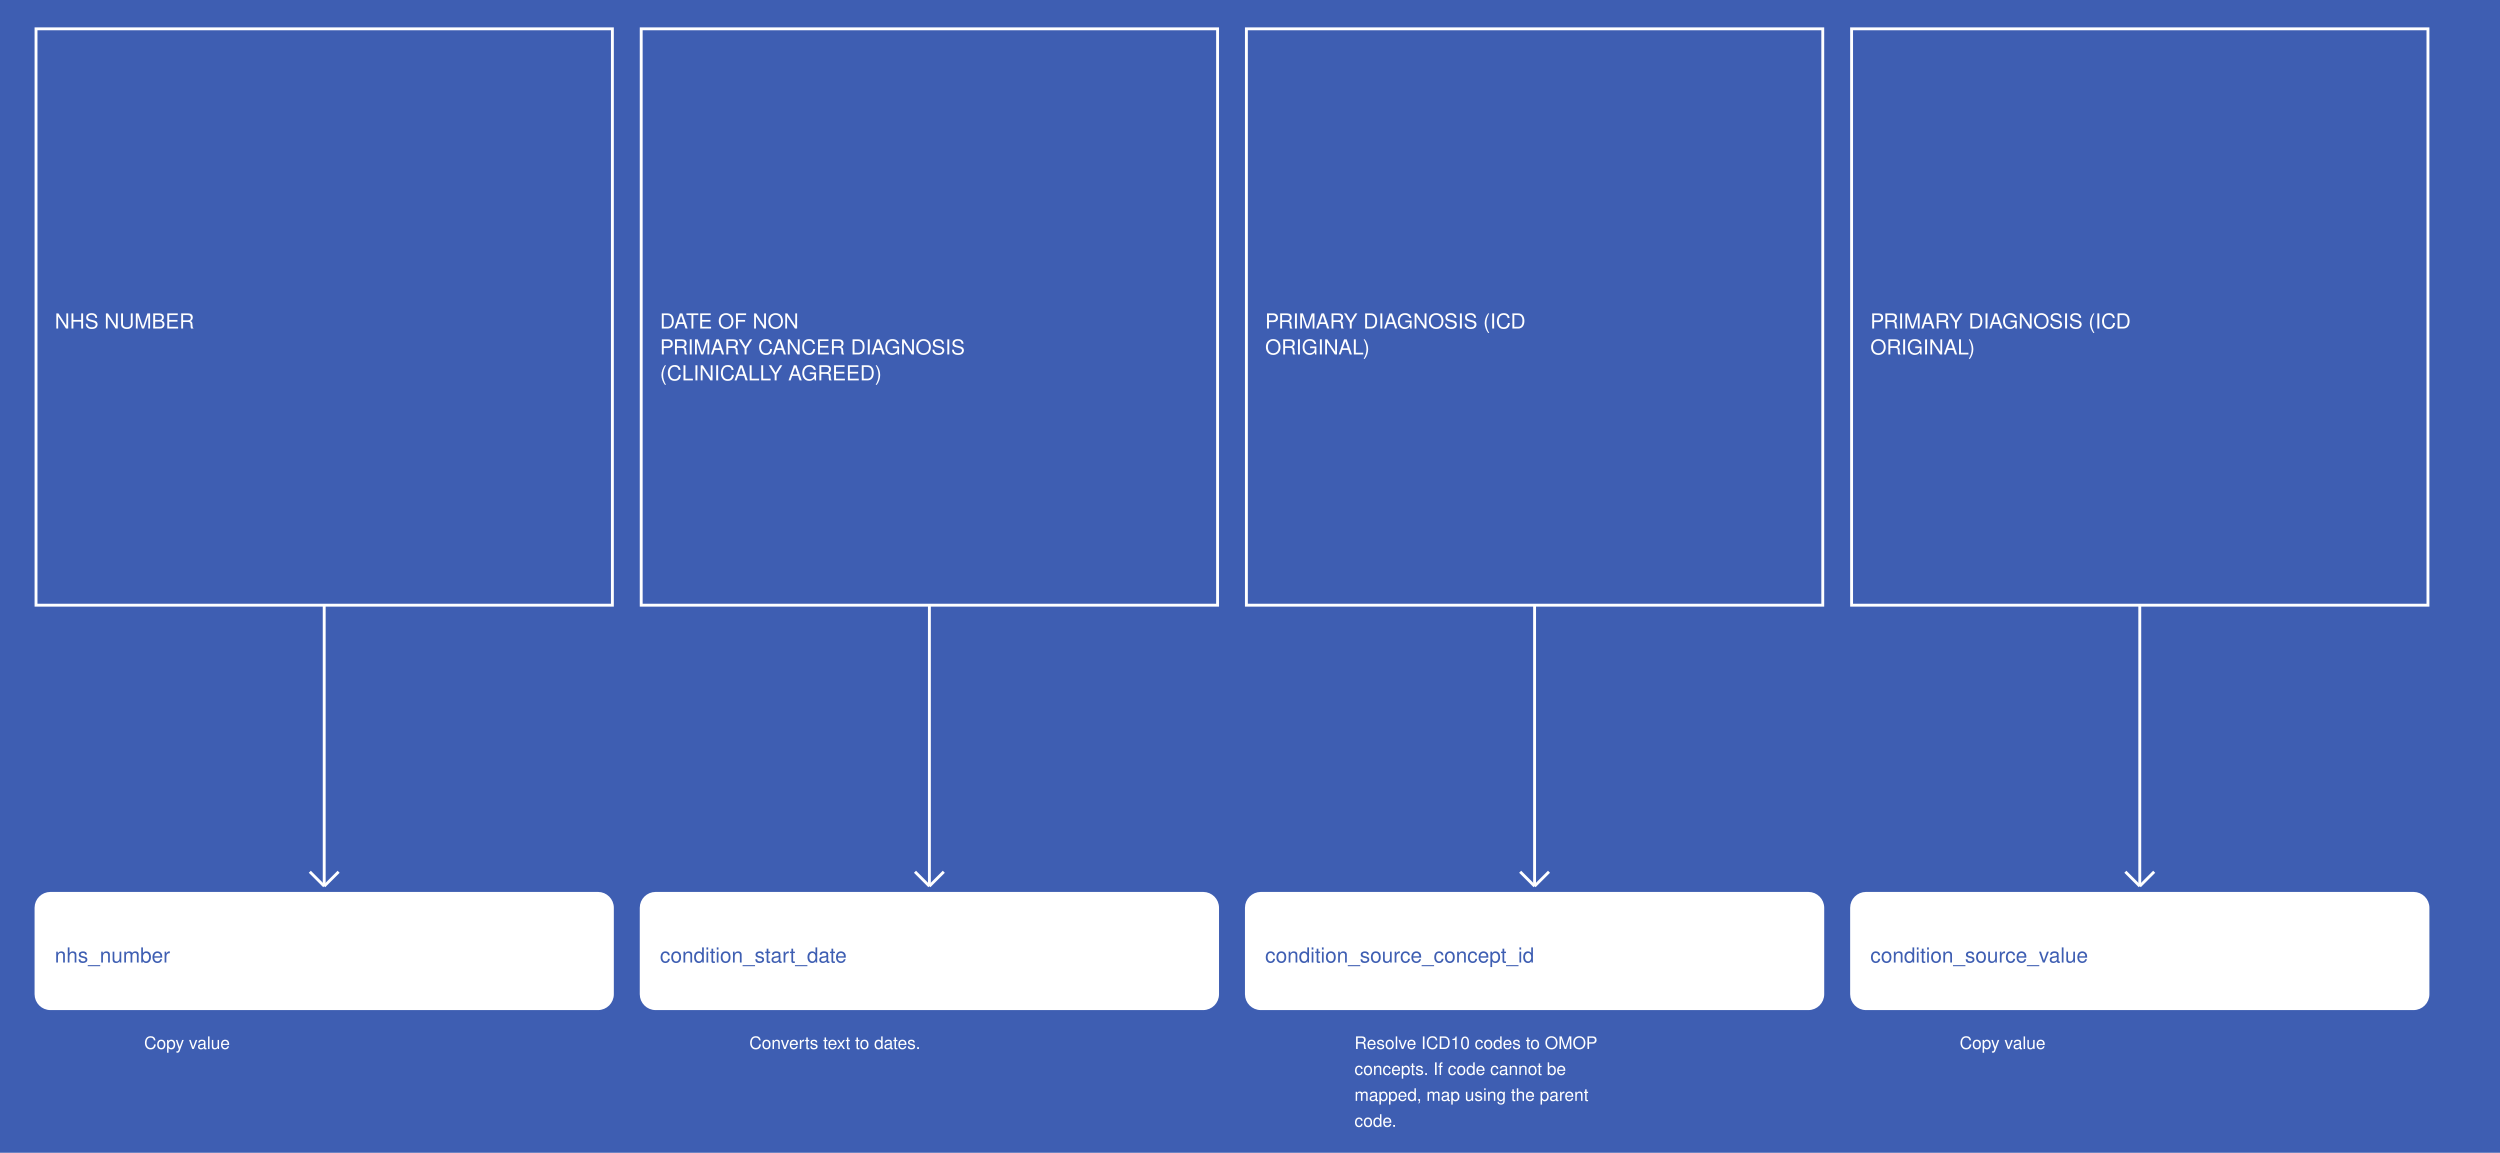
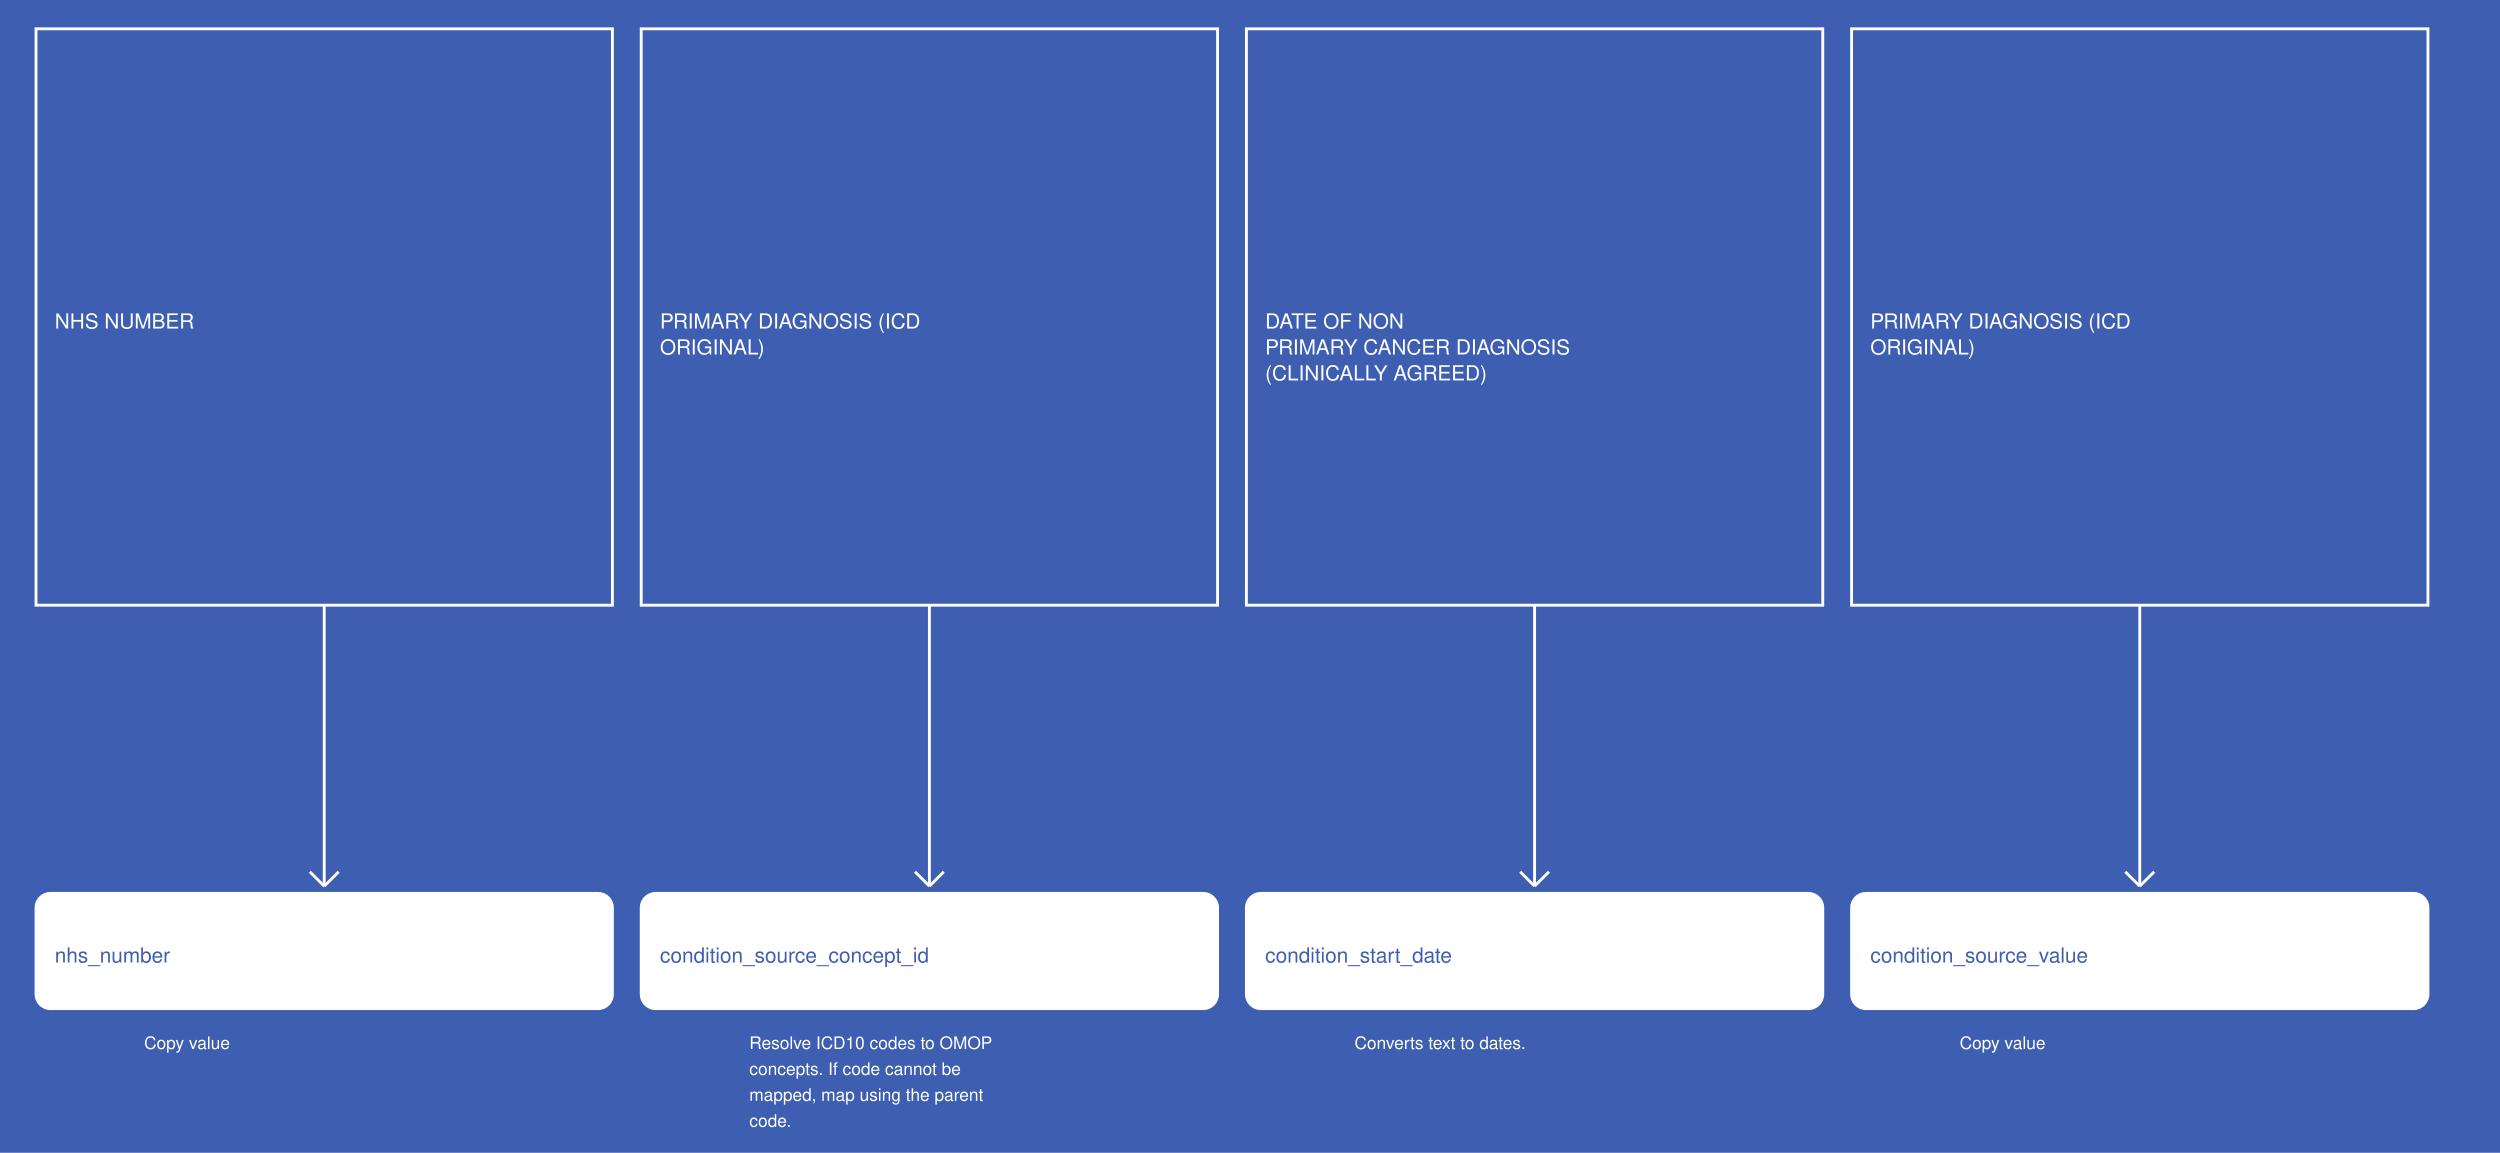
<svg xmlns="http://www.w3.org/2000/svg" width="1735" height="800">
  <rect width="100%" height="100%" fill="#3E5EB2" />
  <g>
    <rect x="25" y="20" width="400" height="400" fill="#3E5EB2" stroke="white" stroke-width="2" />
    <text x="38" y="228" fill="white" font-family="Helvetica" font-size="1.2em" text-anchor="start">NHS NUMBER</text>
  </g>
  <g>
    <line x1="225" y1="420" x2="225" y2="615" stroke="white" stroke-width="2" />
    <line x1="215" y1="605" x2="225" y2="615" stroke="white" stroke-width="2" />
    <line x1="235" y1="605" x2="225" y2="615" stroke="white" stroke-width="2" />
    <text x="100" y="728" fill="white" font-size="1em" font-family="Helvetica">Copy value</text>
  </g>
  <g>
    <rect x="25" y="620" width="400" height="80" fill="white" stroke="white" stroke-width="2" rx="10" />
    <text x="38" y="668" fill="#3E5EB2" font-family="Helvetica" font-size="1.2em" text-anchor="start">nhs_number</text>
  </g>
  <g>
    <rect x="445" y="20" width="400" height="400" fill="#3E5EB2" stroke="white" stroke-width="2" />
-     <text x="458" y="228" fill="white" font-family="Helvetica" font-size="1.2em" text-anchor="start">DATE OF NON</text>
-     <text x="458" y="246" fill="white" font-family="Helvetica" font-size="1.2em" text-anchor="start">PRIMARY CANCER DIAGNOSIS</text>
-     <text x="458" y="264" fill="white" font-family="Helvetica" font-size="1.2em" text-anchor="start">(CLINICALLY AGREED)</text>
+     <text x="458" y="228" fill="white" font-family="Helvetica" font-size="1.2em" text-anchor="start">PRIMARY DIAGNOSIS (ICD</text>
+     <text x="458" y="246" fill="white" font-family="Helvetica" font-size="1.2em" text-anchor="start">ORIGINAL)</text>
  </g>
  <g>
    <line x1="645" y1="420" x2="645" y2="615" stroke="white" stroke-width="2" />
    <line x1="635" y1="605" x2="645" y2="615" stroke="white" stroke-width="2" />
    <line x1="655" y1="605" x2="645" y2="615" stroke="white" stroke-width="2" />
-     <text x="520" y="728" fill="white" font-size="1em" font-family="Helvetica">Converts text to dates.</text>
+     <text x="520" y="728" fill="white" font-size="1em" font-family="Helvetica">Resolve ICD10 codes to OMOP</text>
+     <text x="520" y="746" fill="white" font-size="1em" font-family="Helvetica">concepts. If code cannot be</text>
+     <text x="520" y="764" fill="white" font-size="1em" font-family="Helvetica">mapped, map using the parent</text>
+     <text x="520" y="782" fill="white" font-size="1em" font-family="Helvetica">code.</text>
  </g>
  <g>
    <rect x="445" y="620" width="400" height="80" fill="white" stroke="white" stroke-width="2" rx="10" />
-     <text x="458" y="668" fill="#3E5EB2" font-family="Helvetica" font-size="1.2em" text-anchor="start">condition_start_date</text>
+     <text x="458" y="668" fill="#3E5EB2" font-family="Helvetica" font-size="1.2em" text-anchor="start">condition_source_concept_id</text>
  </g>
  <g>
    <rect x="865" y="20" width="400" height="400" fill="#3E5EB2" stroke="white" stroke-width="2" />
-     <text x="878" y="228" fill="white" font-family="Helvetica" font-size="1.2em" text-anchor="start">PRIMARY DIAGNOSIS (ICD</text>
-     <text x="878" y="246" fill="white" font-family="Helvetica" font-size="1.2em" text-anchor="start">ORIGINAL)</text>
+     <text x="878" y="228" fill="white" font-family="Helvetica" font-size="1.2em" text-anchor="start">DATE OF NON</text>
+     <text x="878" y="246" fill="white" font-family="Helvetica" font-size="1.2em" text-anchor="start">PRIMARY CANCER DIAGNOSIS</text>
+     <text x="878" y="264" fill="white" font-family="Helvetica" font-size="1.2em" text-anchor="start">(CLINICALLY AGREED)</text>
  </g>
  <g>
    <line x1="1065" y1="420" x2="1065" y2="615" stroke="white" stroke-width="2" />
    <line x1="1055" y1="605" x2="1065" y2="615" stroke="white" stroke-width="2" />
    <line x1="1075" y1="605" x2="1065" y2="615" stroke="white" stroke-width="2" />
-     <text x="940" y="728" fill="white" font-size="1em" font-family="Helvetica">Resolve ICD10 codes to OMOP</text>
-     <text x="940" y="746" fill="white" font-size="1em" font-family="Helvetica">concepts. If code cannot be</text>
-     <text x="940" y="764" fill="white" font-size="1em" font-family="Helvetica">mapped, map using the parent</text>
-     <text x="940" y="782" fill="white" font-size="1em" font-family="Helvetica">code.</text>
+     <text x="940" y="728" fill="white" font-size="1em" font-family="Helvetica">Converts text to dates.</text>
  </g>
  <g>
    <rect x="865" y="620" width="400" height="80" fill="white" stroke="white" stroke-width="2" rx="10" />
-     <text x="878" y="668" fill="#3E5EB2" font-family="Helvetica" font-size="1.2em" text-anchor="start">condition_source_concept_id</text>
+     <text x="878" y="668" fill="#3E5EB2" font-family="Helvetica" font-size="1.2em" text-anchor="start">condition_start_date</text>
  </g>
  <g>
    <rect x="1285" y="20" width="400" height="400" fill="#3E5EB2" stroke="white" stroke-width="2" />
    <text x="1298" y="228" fill="white" font-family="Helvetica" font-size="1.2em" text-anchor="start">PRIMARY DIAGNOSIS (ICD</text>
    <text x="1298" y="246" fill="white" font-family="Helvetica" font-size="1.2em" text-anchor="start">ORIGINAL)</text>
  </g>
  <g>
    <line x1="1485" y1="420" x2="1485" y2="615" stroke="white" stroke-width="2" />
    <line x1="1475" y1="605" x2="1485" y2="615" stroke="white" stroke-width="2" />
    <line x1="1495" y1="605" x2="1485" y2="615" stroke="white" stroke-width="2" />
    <text x="1360" y="728" fill="white" font-size="1em" font-family="Helvetica">Copy value</text>
  </g>
  <g>
    <rect x="1285" y="620" width="400" height="80" fill="white" stroke="white" stroke-width="2" rx="10" />
    <text x="1298" y="668" fill="#3E5EB2" font-family="Helvetica" font-size="1.2em" text-anchor="start">condition_source_value</text>
  </g>
</svg>
